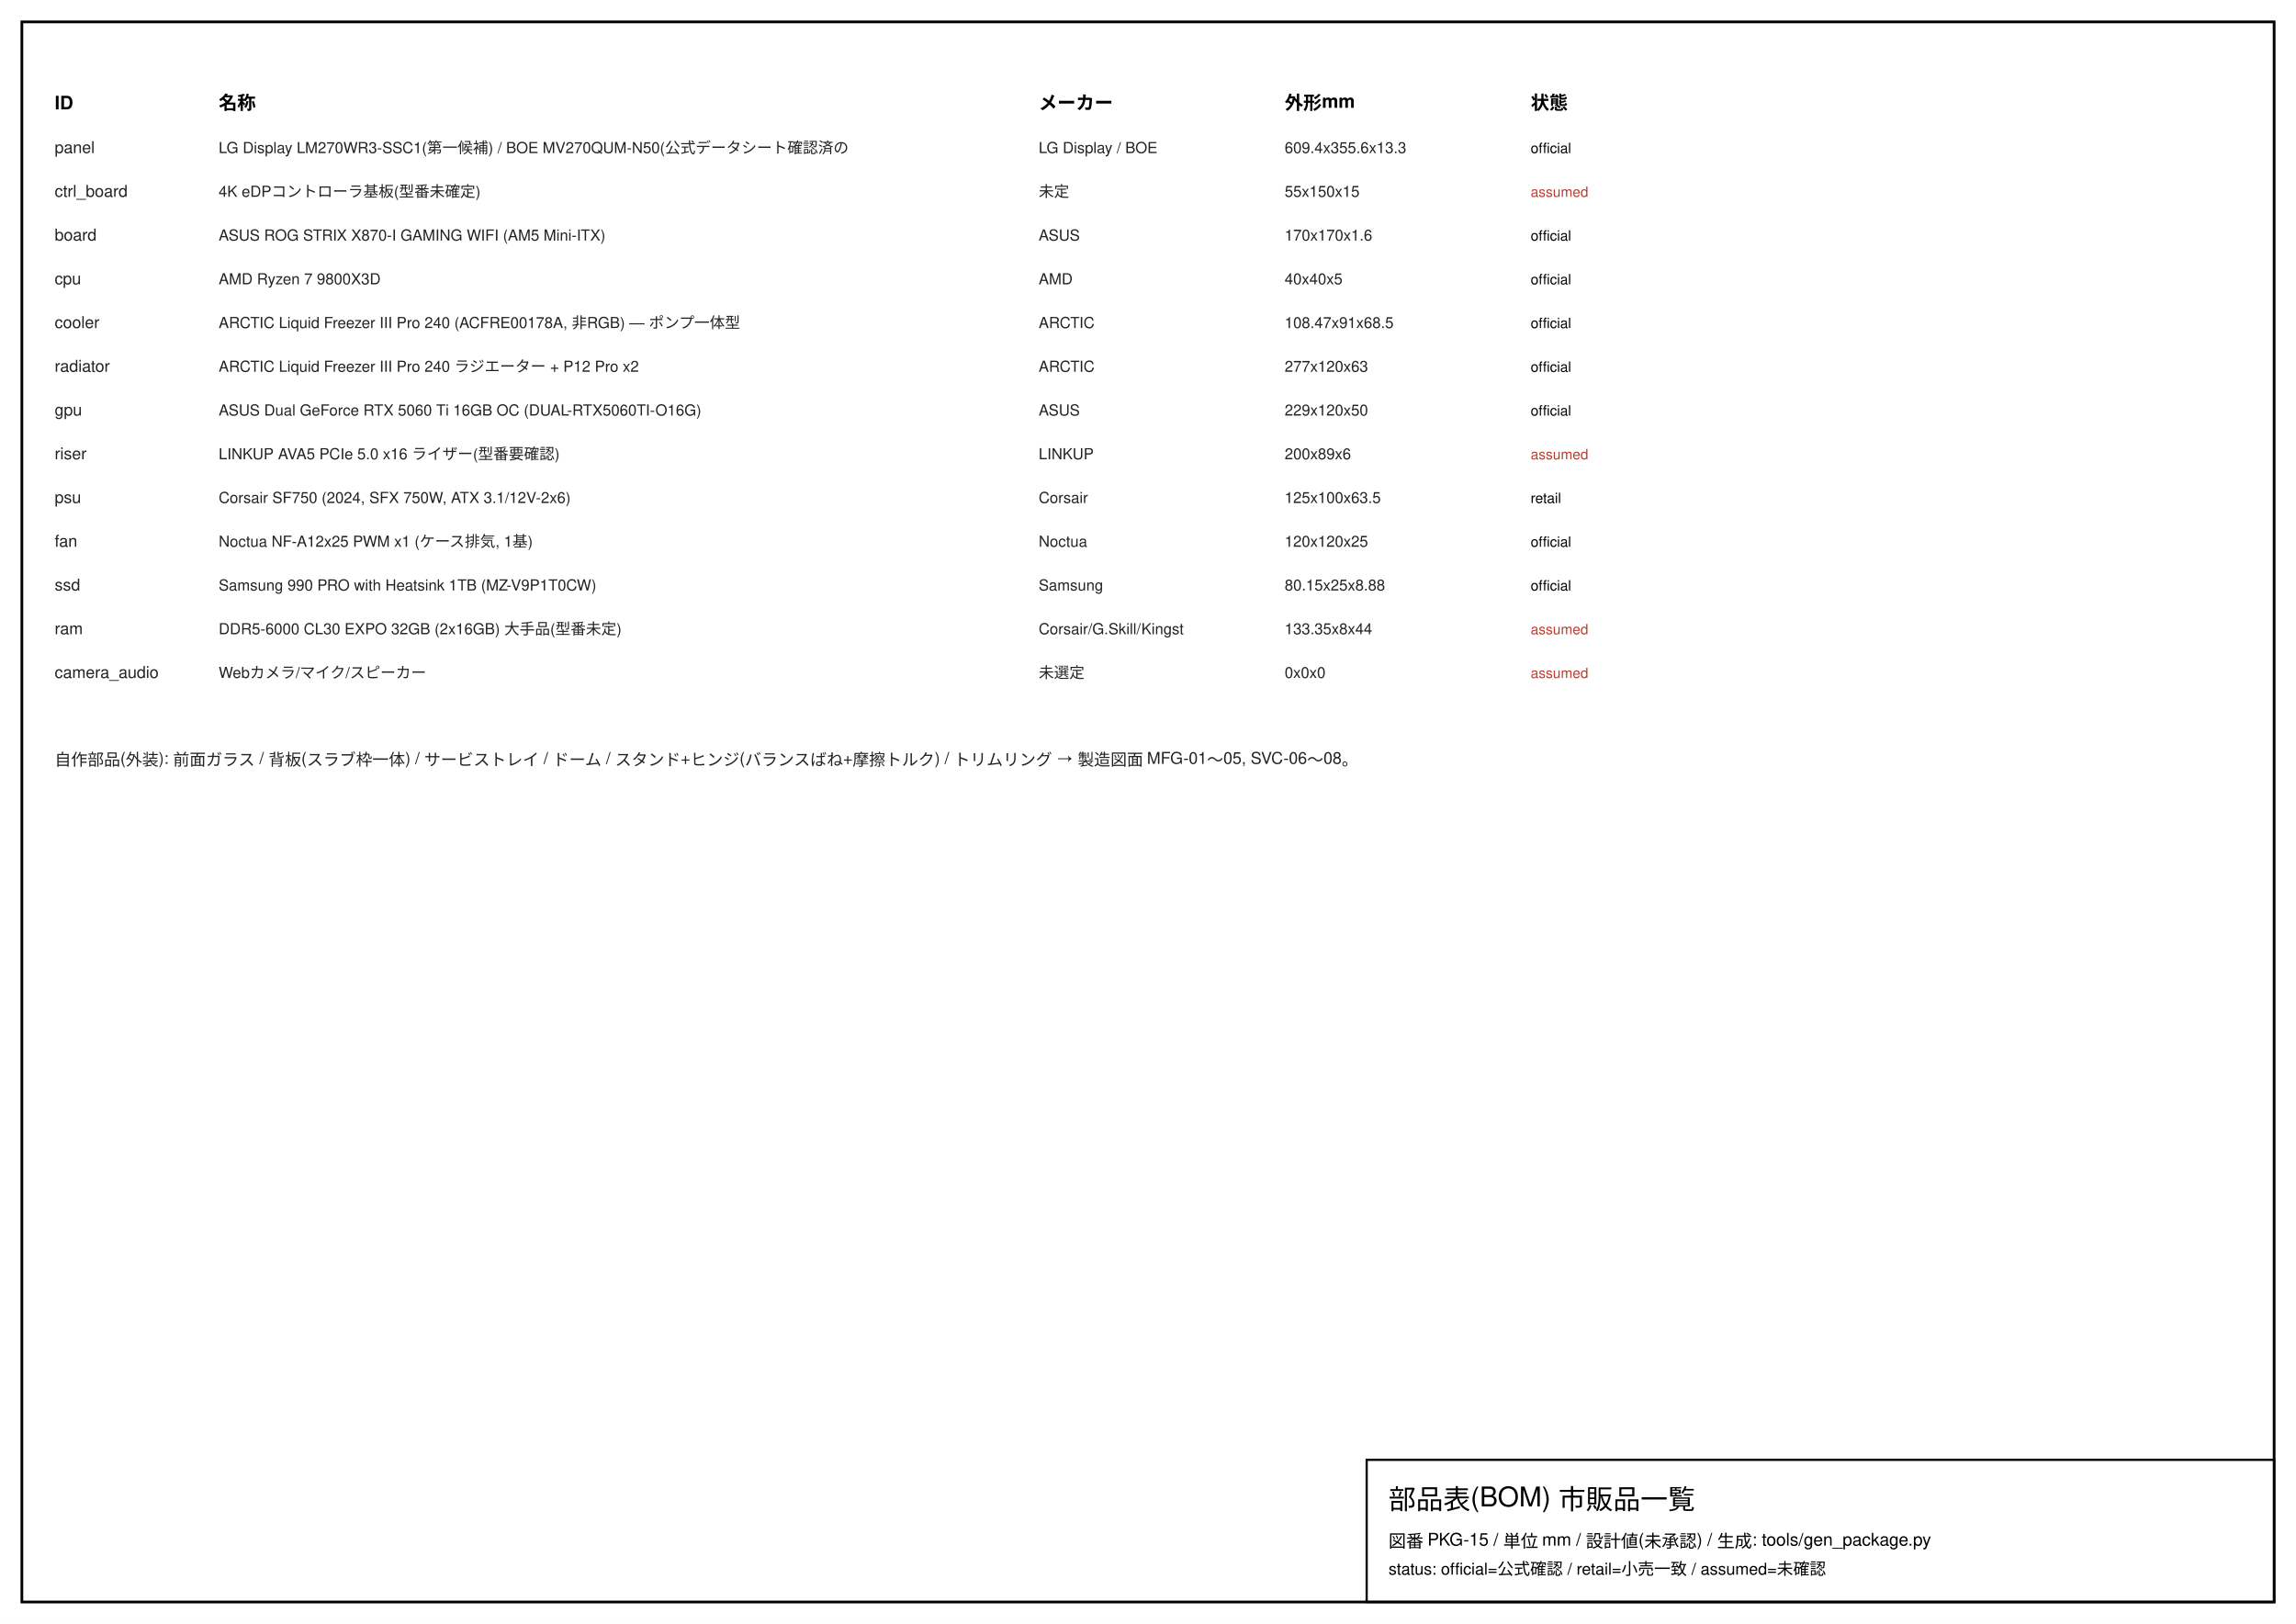
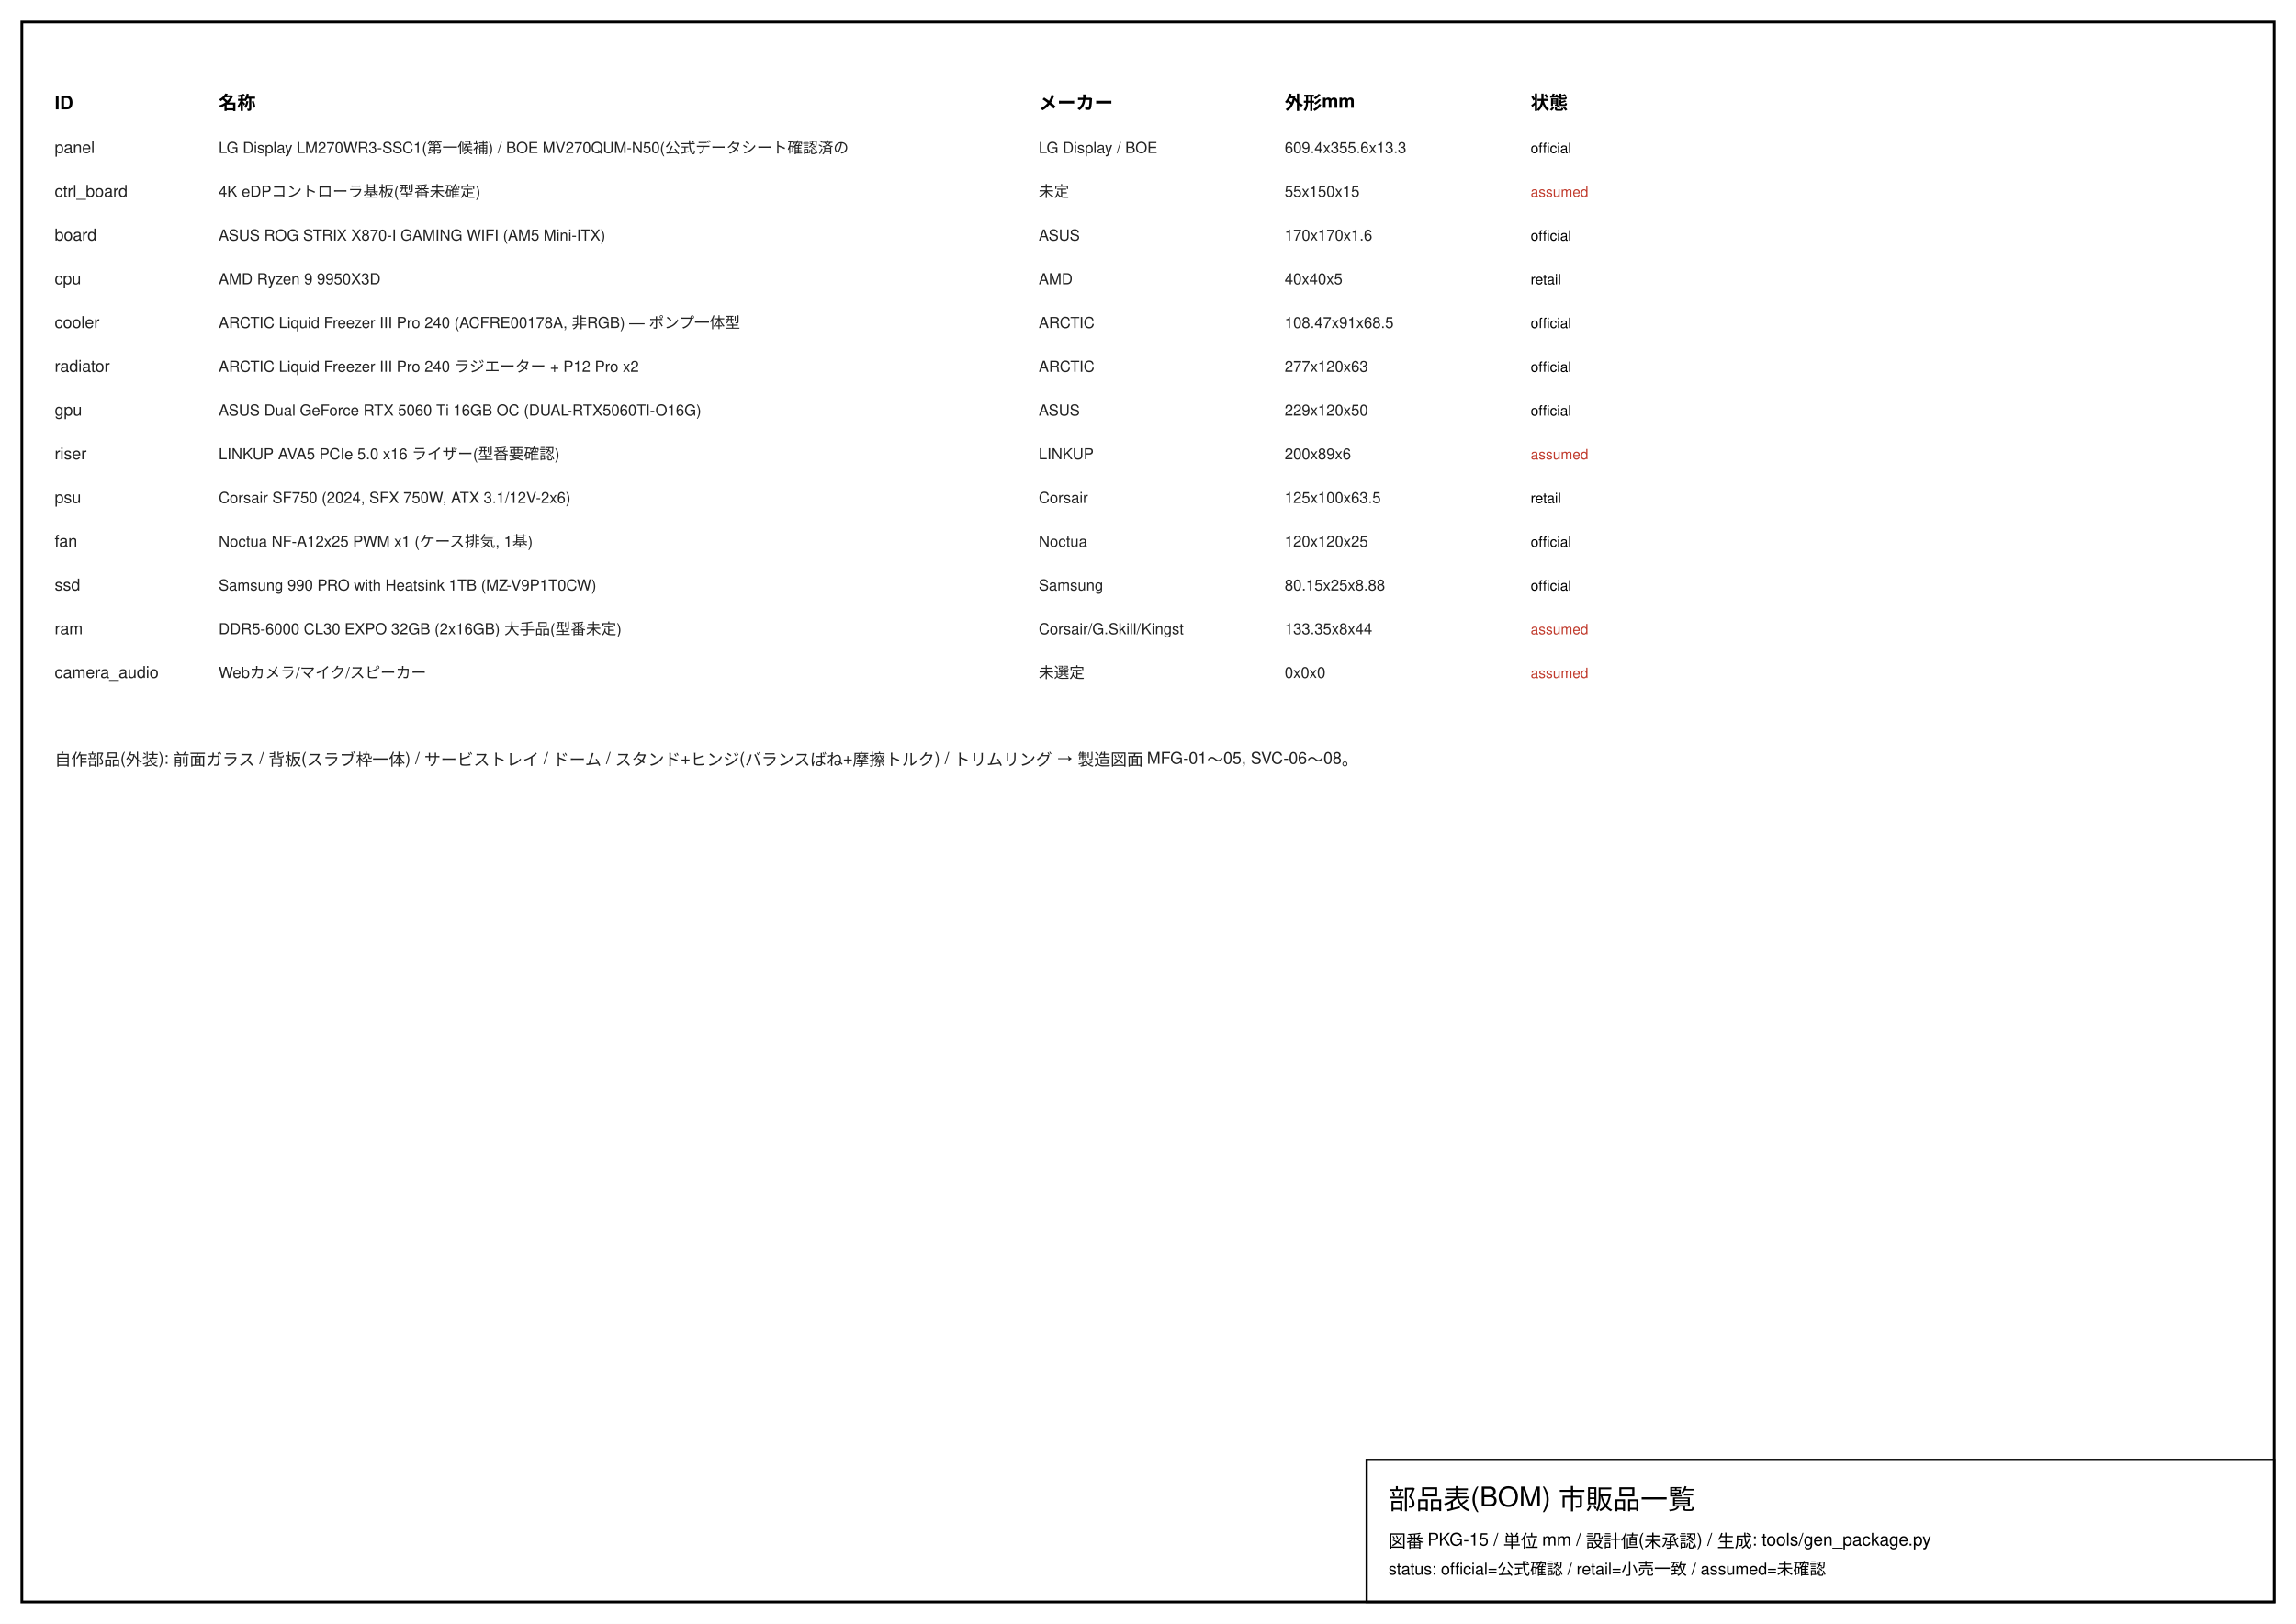
<svg xmlns="http://www.w3.org/2000/svg" viewBox="0 0 420 297" font-family="Helvetica,Arial,sans-serif">
  <defs>
    <marker id="ar" markerWidth="6" markerHeight="6" refX="5" refY="3" orient="auto">
      <path d="M0,0 L6,3 L0,6 z" fill="#222" />
    </marker>
    <marker id="ag" markerWidth="6" markerHeight="6" refX="5" refY="3" orient="auto">
      <path d="M0,0 L6,3 L0,6 z" fill="#1a7f37" />
    </marker>
  </defs>
  <rect width="100%" height="100%" fill="#fff" />
  <rect x="4" y="4" width="412" height="289" fill="none" stroke="#000" stroke-width=".5" />
  <rect x="250" y="267" width="166" height="26" fill="none" stroke="#000" stroke-width=".4" />
  <text x="254" y="276" font-size="5">部品表(BOM) 市販品一覧</text>
  <text x="254" y="283" font-size="3.2">図番 PKG-15 / 単位 mm / 設計値(未承認) / 生成: tools/gen_package.py</text>
  <text x="254" y="288" font-size="3">status: official=公式確認 / retail=小売一致 / assumed=未確認</text>
  <text x="10.0" y="20.0" font-size="3.4" text-anchor="start" fill="#000" font-weight="bold">ID</text>
  <text x="40.0" y="20.0" font-size="3.4" text-anchor="start" fill="#000" font-weight="bold">名称</text>
  <text x="190.0" y="20.0" font-size="3.4" text-anchor="start" fill="#000" font-weight="bold">メーカー</text>
  <text x="235.0" y="20.0" font-size="3.4" text-anchor="start" fill="#000" font-weight="bold">外形mm</text>
  <text x="280.0" y="20.0" font-size="3.4" text-anchor="start" fill="#000" font-weight="bold">状態</text>
  <text x="10.0" y="28.0" font-size="3" text-anchor="start" fill="#222">panel</text>
  <text x="40.0" y="28.0" font-size="2.8" text-anchor="start" fill="#222">LG Display LM270WR3-SSC1(第一候補) / BOE MV270QUM-N50(公式データシート確認済の</text>
  <text x="190.0" y="28.0" font-size="2.8" text-anchor="start" fill="#222">LG Display / BOE</text>
  <text x="235.0" y="28.0" font-size="2.8" text-anchor="start" fill="#222">609.4x355.6x13.3</text>
  <text x="280.0" y="28.0" font-size="2.6" text-anchor="start" fill="#000">official</text>
  <text x="10.0" y="36.0" font-size="3" text-anchor="start" fill="#222">ctrl_board</text>
  <text x="40.0" y="36.0" font-size="2.8" text-anchor="start" fill="#222">4K eDPコントローラ基板(型番未確定)</text>
  <text x="190.0" y="36.0" font-size="2.8" text-anchor="start" fill="#222">未定</text>
  <text x="235.0" y="36.0" font-size="2.8" text-anchor="start" fill="#222">55x150x15</text>
  <text x="280.0" y="36.0" font-size="2.6" text-anchor="start" fill="#c0392b">assumed</text>
  <text x="10.0" y="44.0" font-size="3" text-anchor="start" fill="#222">board</text>
  <text x="40.0" y="44.0" font-size="2.8" text-anchor="start" fill="#222">ASUS ROG STRIX X870-I GAMING WIFI (AM5 Mini-ITX)</text>
  <text x="190.0" y="44.0" font-size="2.8" text-anchor="start" fill="#222">ASUS</text>
  <text x="235.0" y="44.0" font-size="2.8" text-anchor="start" fill="#222">170x170x1.6</text>
  <text x="280.0" y="44.0" font-size="2.6" text-anchor="start" fill="#000">official</text>
  <text x="10.0" y="52.0" font-size="3" text-anchor="start" fill="#222">cpu</text>
-   <text x="40.0" y="52.0" font-size="2.8" text-anchor="start" fill="#222">AMD Ryzen 7 9800X3D</text>
+   <text x="40.0" y="52.0" font-size="2.8" text-anchor="start" fill="#222">AMD Ryzen 9 9950X3D</text>
  <text x="190.0" y="52.0" font-size="2.8" text-anchor="start" fill="#222">AMD</text>
  <text x="235.0" y="52.0" font-size="2.8" text-anchor="start" fill="#222">40x40x5</text>
-   <text x="280.0" y="52.0" font-size="2.6" text-anchor="start" fill="#000">official</text>
+   <text x="280.0" y="52.0" font-size="2.6" text-anchor="start" fill="#000">retail</text>
  <text x="10.0" y="60.0" font-size="3" text-anchor="start" fill="#222">cooler</text>
  <text x="40.0" y="60.0" font-size="2.8" text-anchor="start" fill="#222">ARCTIC Liquid Freezer III Pro 240 (ACFRE00178A, 非RGB) — ポンプ一体型</text>
  <text x="190.0" y="60.0" font-size="2.8" text-anchor="start" fill="#222">ARCTIC</text>
  <text x="235.0" y="60.0" font-size="2.8" text-anchor="start" fill="#222">108.47x91x68.5</text>
  <text x="280.0" y="60.0" font-size="2.6" text-anchor="start" fill="#000">official</text>
  <text x="10.0" y="68.0" font-size="3" text-anchor="start" fill="#222">radiator</text>
  <text x="40.0" y="68.0" font-size="2.8" text-anchor="start" fill="#222">ARCTIC Liquid Freezer III Pro 240 ラジエーター + P12 Pro x2</text>
  <text x="190.0" y="68.0" font-size="2.8" text-anchor="start" fill="#222">ARCTIC</text>
  <text x="235.0" y="68.0" font-size="2.8" text-anchor="start" fill="#222">277x120x63</text>
  <text x="280.0" y="68.0" font-size="2.6" text-anchor="start" fill="#000">official</text>
  <text x="10.0" y="76.0" font-size="3" text-anchor="start" fill="#222">gpu</text>
  <text x="40.0" y="76.0" font-size="2.8" text-anchor="start" fill="#222">ASUS Dual GeForce RTX 5060 Ti 16GB OC (DUAL-RTX5060TI-O16G)</text>
  <text x="190.0" y="76.0" font-size="2.8" text-anchor="start" fill="#222">ASUS</text>
  <text x="235.0" y="76.0" font-size="2.8" text-anchor="start" fill="#222">229x120x50</text>
  <text x="280.0" y="76.0" font-size="2.6" text-anchor="start" fill="#000">official</text>
  <text x="10.0" y="84.0" font-size="3" text-anchor="start" fill="#222">riser</text>
  <text x="40.0" y="84.0" font-size="2.8" text-anchor="start" fill="#222">LINKUP AVA5 PCIe 5.0 x16 ライザー(型番要確認)</text>
  <text x="190.0" y="84.0" font-size="2.8" text-anchor="start" fill="#222">LINKUP</text>
  <text x="235.0" y="84.0" font-size="2.8" text-anchor="start" fill="#222">200x89x6</text>
  <text x="280.0" y="84.0" font-size="2.6" text-anchor="start" fill="#c0392b">assumed</text>
  <text x="10.0" y="92.0" font-size="3" text-anchor="start" fill="#222">psu</text>
  <text x="40.0" y="92.0" font-size="2.8" text-anchor="start" fill="#222">Corsair SF750 (2024, SFX 750W, ATX 3.1/12V-2x6)</text>
  <text x="190.0" y="92.0" font-size="2.8" text-anchor="start" fill="#222">Corsair</text>
  <text x="235.0" y="92.0" font-size="2.8" text-anchor="start" fill="#222">125x100x63.5</text>
  <text x="280.0" y="92.0" font-size="2.6" text-anchor="start" fill="#000">retail</text>
  <text x="10.0" y="100.0" font-size="3" text-anchor="start" fill="#222">fan</text>
  <text x="40.0" y="100.0" font-size="2.8" text-anchor="start" fill="#222">Noctua NF-A12x25 PWM x1 (ケース排気, 1基)</text>
  <text x="190.0" y="100.0" font-size="2.8" text-anchor="start" fill="#222">Noctua</text>
  <text x="235.0" y="100.0" font-size="2.8" text-anchor="start" fill="#222">120x120x25</text>
  <text x="280.0" y="100.0" font-size="2.6" text-anchor="start" fill="#000">official</text>
  <text x="10.0" y="108.0" font-size="3" text-anchor="start" fill="#222">ssd</text>
  <text x="40.0" y="108.0" font-size="2.8" text-anchor="start" fill="#222">Samsung 990 PRO with Heatsink 1TB (MZ-V9P1T0CW)</text>
  <text x="190.0" y="108.0" font-size="2.8" text-anchor="start" fill="#222">Samsung</text>
  <text x="235.0" y="108.0" font-size="2.8" text-anchor="start" fill="#222">80.15x25x8.88</text>
  <text x="280.0" y="108.0" font-size="2.6" text-anchor="start" fill="#000">official</text>
  <text x="10.0" y="116.0" font-size="3" text-anchor="start" fill="#222">ram</text>
  <text x="40.0" y="116.0" font-size="2.8" text-anchor="start" fill="#222">DDR5-6000 CL30 EXPO 32GB (2x16GB) 大手品(型番未定)</text>
  <text x="190.0" y="116.0" font-size="2.8" text-anchor="start" fill="#222">Corsair/G.Skill/Kingst</text>
  <text x="235.0" y="116.0" font-size="2.8" text-anchor="start" fill="#222">133.35x8x44</text>
  <text x="280.0" y="116.0" font-size="2.6" text-anchor="start" fill="#c0392b">assumed</text>
  <text x="10.0" y="124.0" font-size="3" text-anchor="start" fill="#222">camera_audio</text>
  <text x="40.0" y="124.0" font-size="2.8" text-anchor="start" fill="#222">Webカメラ/マイク/スピーカー</text>
  <text x="190.0" y="124.0" font-size="2.8" text-anchor="start" fill="#222">未選定</text>
  <text x="235.0" y="124.0" font-size="2.8" text-anchor="start" fill="#222">0x0x0</text>
  <text x="280.0" y="124.0" font-size="2.6" text-anchor="start" fill="#c0392b">assumed</text>
  <text x="10.0" y="140.0" font-size="3" text-anchor="start" fill="#222">自作部品(外装): 前面ガラス / 背板(スラブ枠一体) / サービストレイ / ドーム / スタンド+ヒンジ(バランスばね+摩擦トルク) / トリムリング → 製造図面 MFG-01〜05, SVC-06〜08。</text>
</svg>
